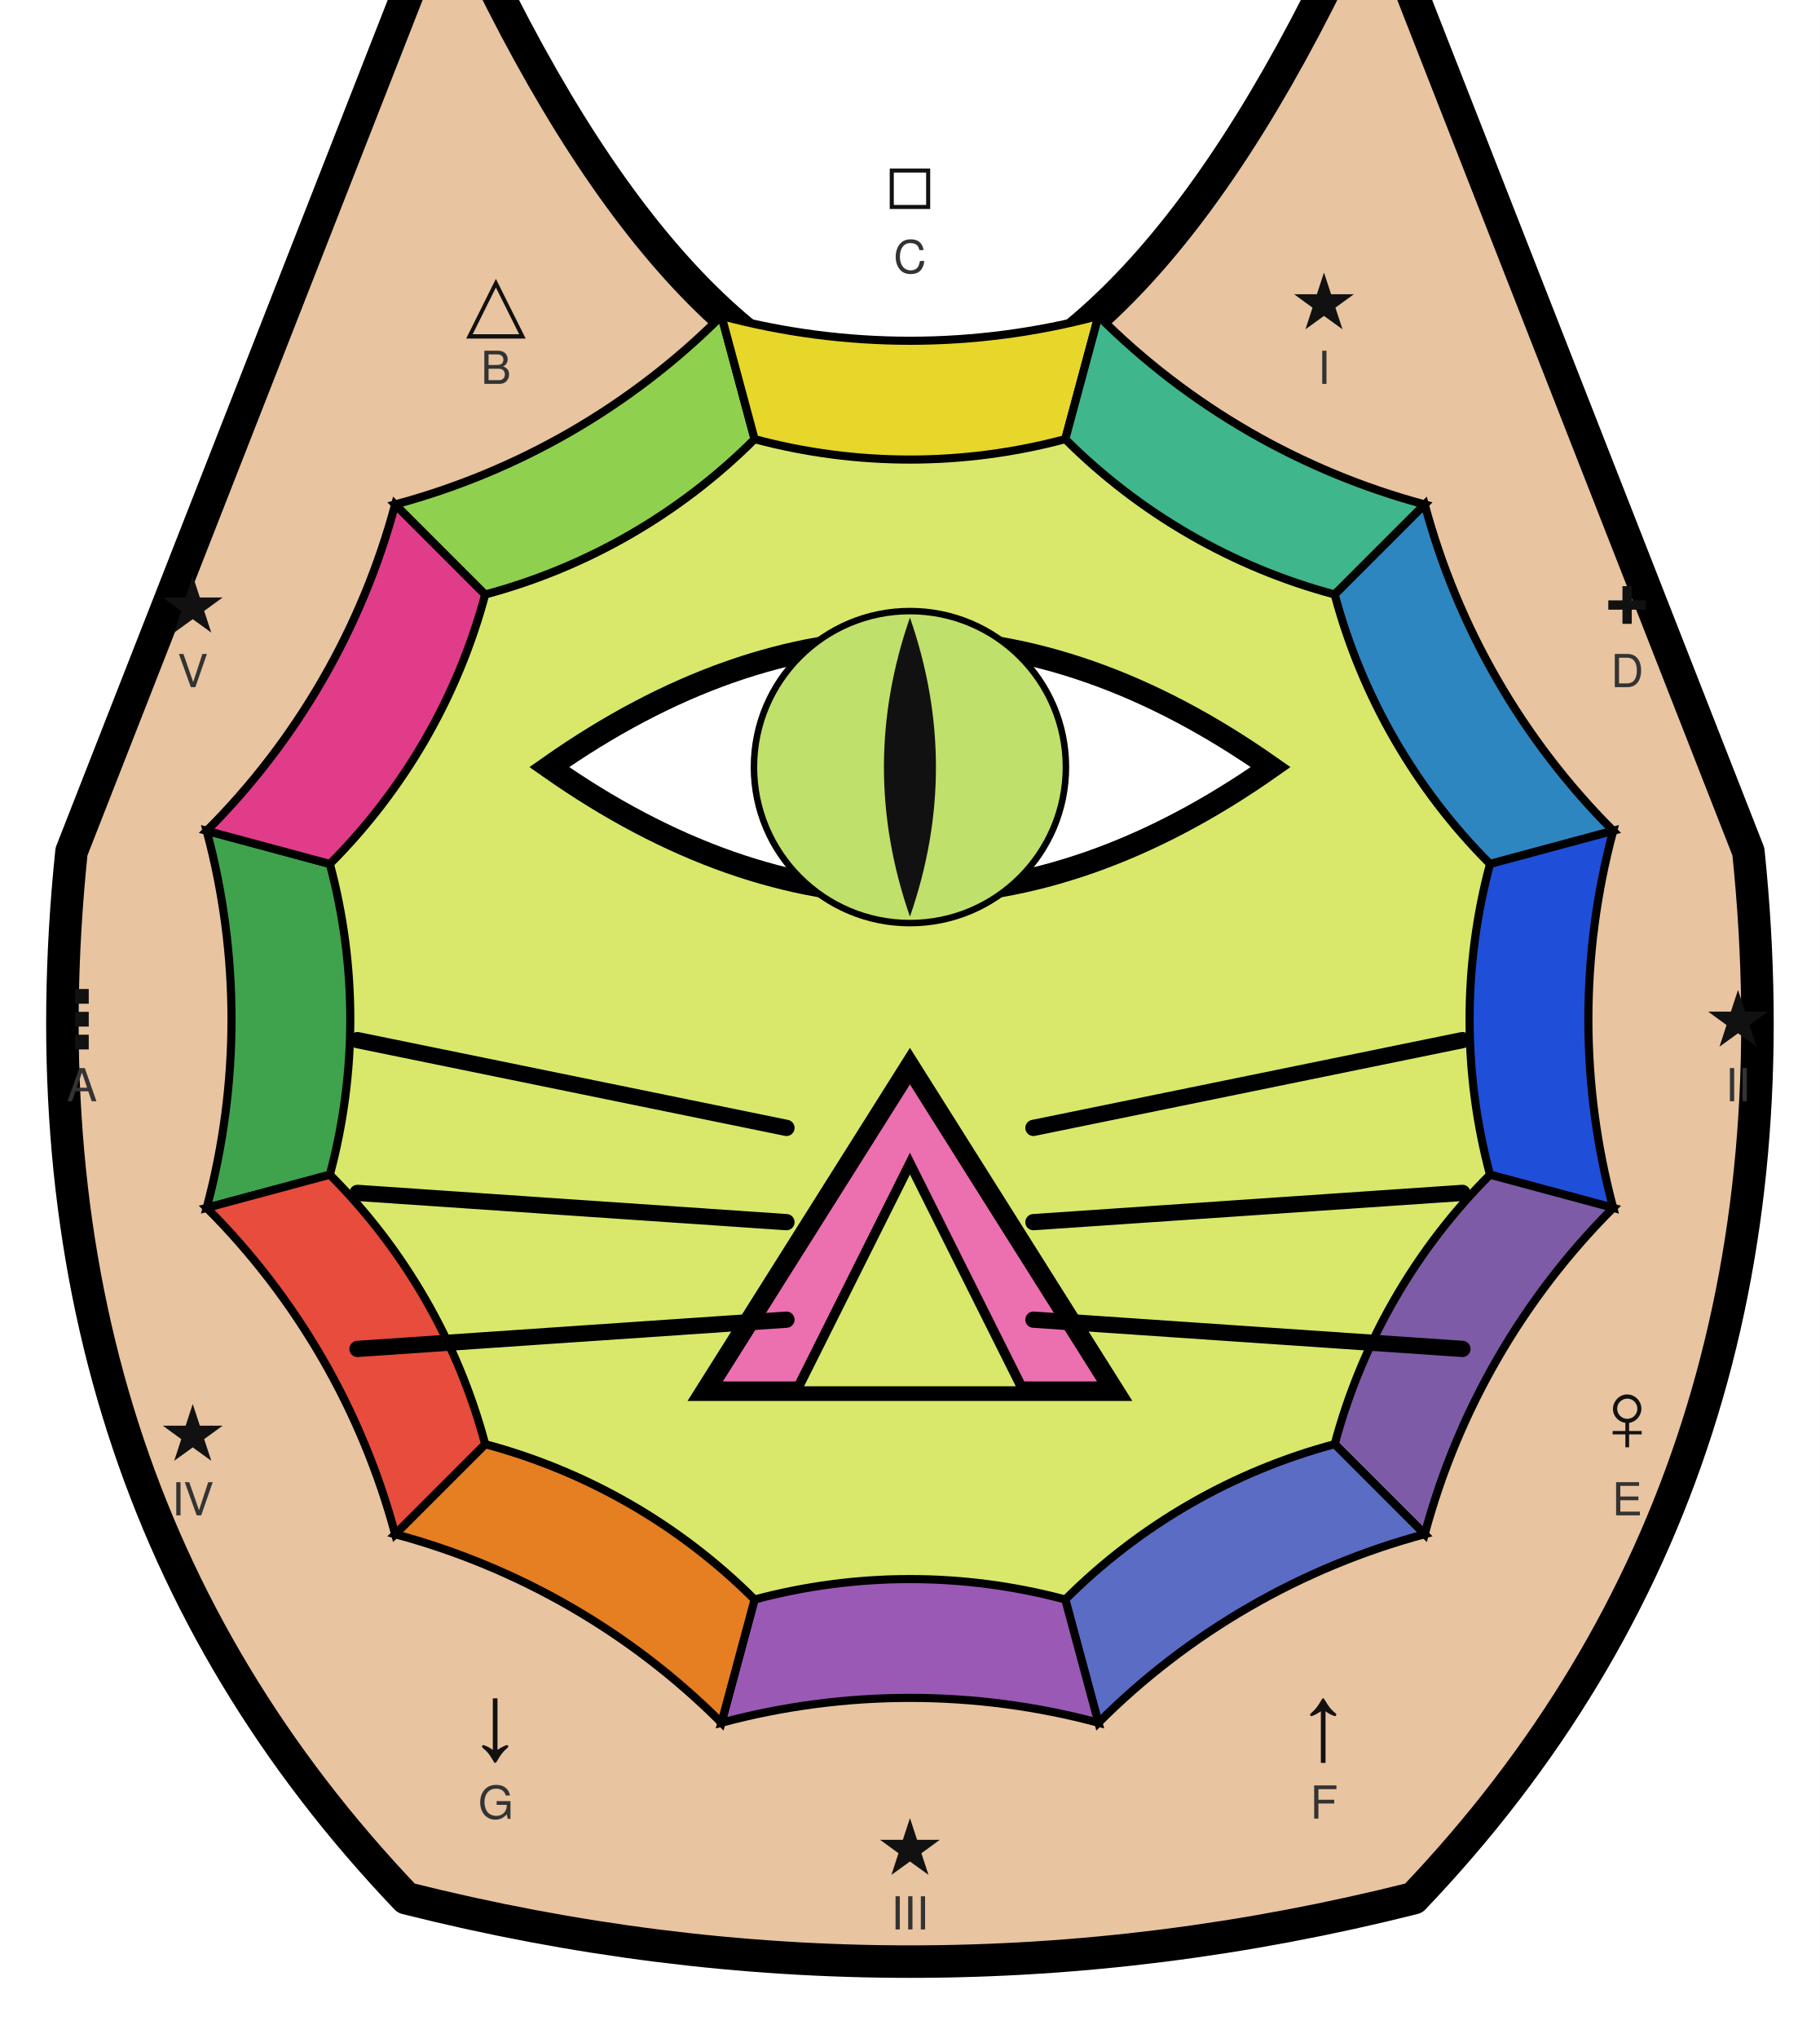
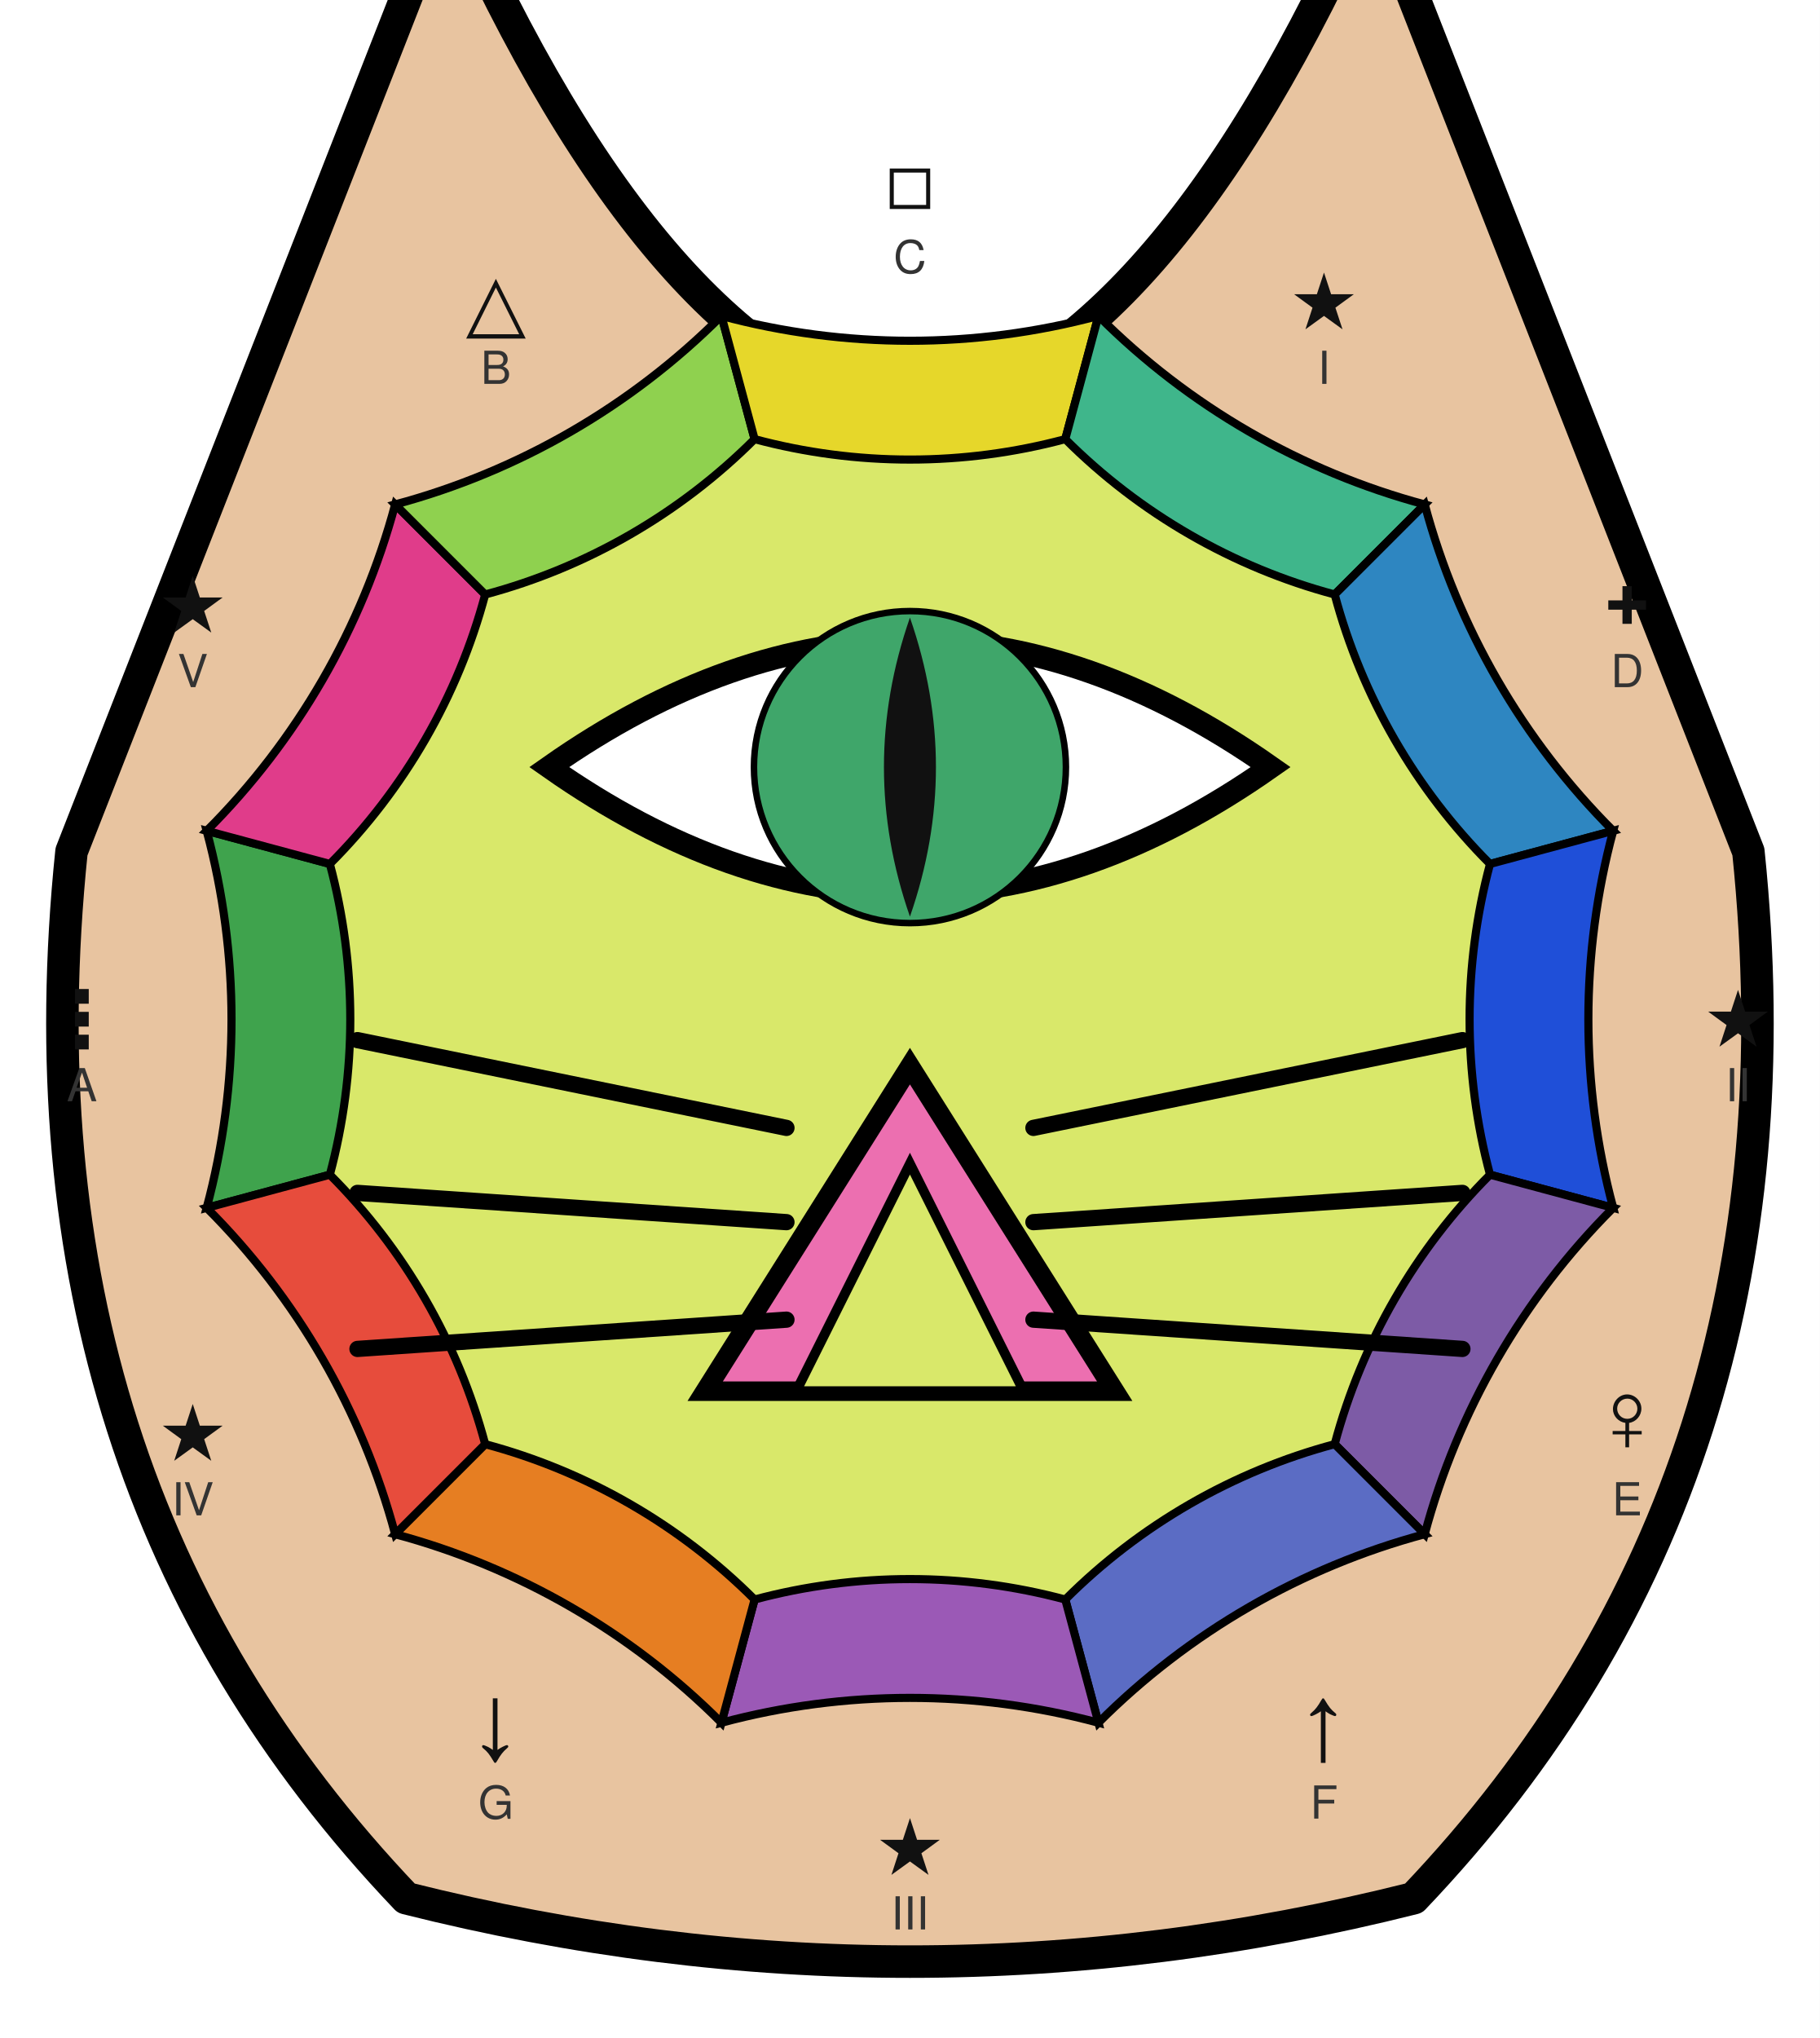
<svg xmlns="http://www.w3.org/2000/svg" width="560" height="627" viewBox="0 0 560 627">
  <rect width="560" height="627" fill="#fff" />
  <path d="M 22,262 L 138,-34 Q 203,113 280,128 Q 357,113 422,-34 L 538,262 Q 558,455 435,584 Q 280,623 125,584 Q 2,455 22,262 Z" fill="#e8c4a0" stroke="#000" stroke-width="10" stroke-linejoin="round" />
  <circle cx="280" cy="314" r="184.8" fill="#d9e86a" />
  <path d="M101.5,361.4 L63.6,371.6 A224.0,224.0 0 0 0 63.6,255.6 L101.5,265.8 A184.8,184.8 0 0 1 101.5,361.4 Z" fill="#3FA34D" stroke="#000" stroke-width="2.5" />
  <path d="M101.5,265.8 L63.6,255.6 A224.0,224.0 0 0 0 121.6,155.2 L149.3,182.9 A184.8,184.8 0 0 1 101.5,265.8 Z" fill="#E03C8A" stroke="#000" stroke-width="2.5" />
  <path d="M149.3,182.9 L121.6,155.2 A224.0,224.0 0 0 0 222.0,97.2 L232.2,135.1 A184.8,184.8 0 0 1 149.3,182.9 Z" fill="#8FD14F" stroke="#000" stroke-width="2.5" />
  <path d="M232.2,135.1 L222.0,97.2 A224.0,224.0 0 0 0 338.0,97.2 L327.8,135.1 A184.8,184.8 0 0 1 232.2,135.1 Z" fill="#E6D72A" stroke="#000" stroke-width="2.5" />
  <path d="M327.8,135.1 L338.0,97.2 A224.0,224.0 0 0 0 438.4,155.2 L410.7,182.9 A184.8,184.8 0 0 1 327.8,135.1 Z" fill="#3FB68B" stroke="#000" stroke-width="2.5" />
  <path d="M410.7,182.9 L438.4,155.2 A224.0,224.0 0 0 0 496.4,255.6 L458.5,265.8 A184.8,184.8 0 0 1 410.7,182.9 Z" fill="#2E86C1" stroke="#000" stroke-width="2.5" />
  <path d="M458.5,265.8 L496.4,255.6 A224.0,224.0 0 0 0 496.4,371.6 L458.5,361.4 A184.8,184.8 0 0 1 458.5,265.8 Z" fill="#1F4FD8" stroke="#000" stroke-width="2.5" />
  <path d="M458.5,361.4 L496.4,371.6 A224.0,224.0 0 0 0 438.4,472.0 L410.7,444.3 A184.8,184.8 0 0 1 458.5,361.4 Z" fill="#7D5BA6" stroke="#000" stroke-width="2.5" />
  <path d="M410.7,444.3 L438.4,472.0 A224.0,224.0 0 0 0 338.0,530.0 L327.8,492.1 A184.8,184.8 0 0 1 410.7,444.3 Z" fill="#5B6CC4" stroke="#000" stroke-width="2.5" />
  <path d="M327.8,492.1 L338.0,530.0 A224.0,224.0 0 0 0 222.0,530.0 L232.2,492.1 A184.8,184.8 0 0 1 327.8,492.1 Z" fill="#9B59B6" stroke="#000" stroke-width="2.5" />
  <path d="M232.2,492.1 L222.0,530.0 A224.0,224.0 0 0 0 121.6,472.0 L149.3,444.3 A184.8,184.8 0 0 1 232.2,492.1 Z" fill="#E67E22" stroke="#000" stroke-width="2.5" />
  <path d="M149.3,444.3 L121.6,472.0 A224.0,224.0 0 0 0 63.6,371.6 L101.5,361.4 A184.8,184.8 0 0 1 149.3,444.3 Z" fill="#E74C3C" stroke="#000" stroke-width="2.5" />
  <path d="M 280,328 L 343,428 L 217,428 Z" fill="#ec6fb0" stroke="#000" stroke-width="6" />
  <path d="M 280,358 L 315,428 L 245,428 Z" fill="#d9e86a" stroke="#000" stroke-width="3" />
  <line x1="242" y1="347" x2="110" y2="320" stroke="#000" stroke-width="5" stroke-linecap="round" />
  <line x1="318" y1="347" x2="450" y2="320" stroke="#000" stroke-width="5" stroke-linecap="round" />
  <line x1="242" y1="376" x2="110" y2="367" stroke="#000" stroke-width="5" stroke-linecap="round" />
  <line x1="318" y1="376" x2="450" y2="367" stroke="#000" stroke-width="5" stroke-linecap="round" />
  <line x1="242" y1="406" x2="110" y2="415" stroke="#000" stroke-width="5" stroke-linecap="round" />
  <line x1="318" y1="406" x2="450" y2="415" stroke="#000" stroke-width="5" stroke-linecap="round" />
  <path d="M 169,236 Q 280,158 391,236 Q 280,314 169,236 Z" fill="#fff" stroke="#000" stroke-width="7" />
-   <circle cx="280" cy="236" r="48" fill="#bfe06a" stroke="#000" stroke-width="2" />
+   <circle cx="280" cy="236" r="48" fill="#3fa66a" stroke="#000" stroke-width="2" />
  <path d="M 280,190 Q 296,236 280,282 Q 264,236 280,190 Z" fill="#111" />
  <text x="25.2" y="313.6" fill="#111" font-size="24" font-weight="bold" text-anchor="middle" dominant-baseline="central" font-family="Helvetica,Arial,sans-serif">⋮</text>
  <text x="25.2" y="338.8" fill="#333" font-size="14" text-anchor="middle" font-family="Helvetica,Arial,sans-serif">A</text>
  <text x="59.3" y="186.2" fill="#111" font-size="24" font-weight="bold" text-anchor="middle" dominant-baseline="central" font-family="Helvetica,Arial,sans-serif">★</text>
  <text x="59.3" y="211.4" fill="#333" font-size="14" text-anchor="middle" font-family="Helvetica,Arial,sans-serif">V</text>
  <text x="152.6" y="92.9" fill="#111" font-size="24" font-weight="bold" text-anchor="middle" dominant-baseline="central" font-family="Helvetica,Arial,sans-serif">△</text>
  <text x="152.6" y="118.1" fill="#333" font-size="14" text-anchor="middle" font-family="Helvetica,Arial,sans-serif">B</text>
  <text x="280.0" y="58.8" fill="#111" font-size="24" font-weight="bold" text-anchor="middle" dominant-baseline="central" font-family="Helvetica,Arial,sans-serif">□</text>
  <text x="280.0" y="84.0" fill="#333" font-size="14" text-anchor="middle" font-family="Helvetica,Arial,sans-serif">C</text>
  <text x="407.4" y="92.9" fill="#111" font-size="24" font-weight="bold" text-anchor="middle" dominant-baseline="central" font-family="Helvetica,Arial,sans-serif">★</text>
  <text x="407.4" y="118.1" fill="#333" font-size="14" text-anchor="middle" font-family="Helvetica,Arial,sans-serif">I</text>
  <text x="500.7" y="186.2" fill="#111" font-size="24" font-weight="bold" text-anchor="middle" dominant-baseline="central" font-family="Helvetica,Arial,sans-serif">+</text>
  <text x="500.7" y="211.4" fill="#333" font-size="14" text-anchor="middle" font-family="Helvetica,Arial,sans-serif">D</text>
  <text x="534.8" y="313.6" fill="#111" font-size="24" font-weight="bold" text-anchor="middle" dominant-baseline="central" font-family="Helvetica,Arial,sans-serif">★</text>
  <text x="534.8" y="338.8" fill="#333" font-size="14" text-anchor="middle" font-family="Helvetica,Arial,sans-serif">II</text>
  <text x="500.7" y="441.0" fill="#111" font-size="24" font-weight="bold" text-anchor="middle" dominant-baseline="central" font-family="Helvetica,Arial,sans-serif">♀</text>
  <text x="500.7" y="466.2" fill="#333" font-size="14" text-anchor="middle" font-family="Helvetica,Arial,sans-serif">E</text>
  <text x="407.4" y="534.3" fill="#111" font-size="24" font-weight="bold" text-anchor="middle" dominant-baseline="central" font-family="Helvetica,Arial,sans-serif">↑</text>
  <text x="407.4" y="559.5" fill="#333" font-size="14" text-anchor="middle" font-family="Helvetica,Arial,sans-serif">F</text>
  <text x="280.0" y="568.4" fill="#111" font-size="24" font-weight="bold" text-anchor="middle" dominant-baseline="central" font-family="Helvetica,Arial,sans-serif">★</text>
  <text x="280.0" y="593.6" fill="#333" font-size="14" text-anchor="middle" font-family="Helvetica,Arial,sans-serif">III</text>
  <text x="152.6" y="534.3" fill="#111" font-size="24" font-weight="bold" text-anchor="middle" dominant-baseline="central" font-family="Helvetica,Arial,sans-serif">↓</text>
  <text x="152.6" y="559.5" fill="#333" font-size="14" text-anchor="middle" font-family="Helvetica,Arial,sans-serif">G</text>
  <text x="59.3" y="441.0" fill="#111" font-size="24" font-weight="bold" text-anchor="middle" dominant-baseline="central" font-family="Helvetica,Arial,sans-serif">★</text>
  <text x="59.3" y="466.2" fill="#333" font-size="14" text-anchor="middle" font-family="Helvetica,Arial,sans-serif">IV</text>
</svg>
